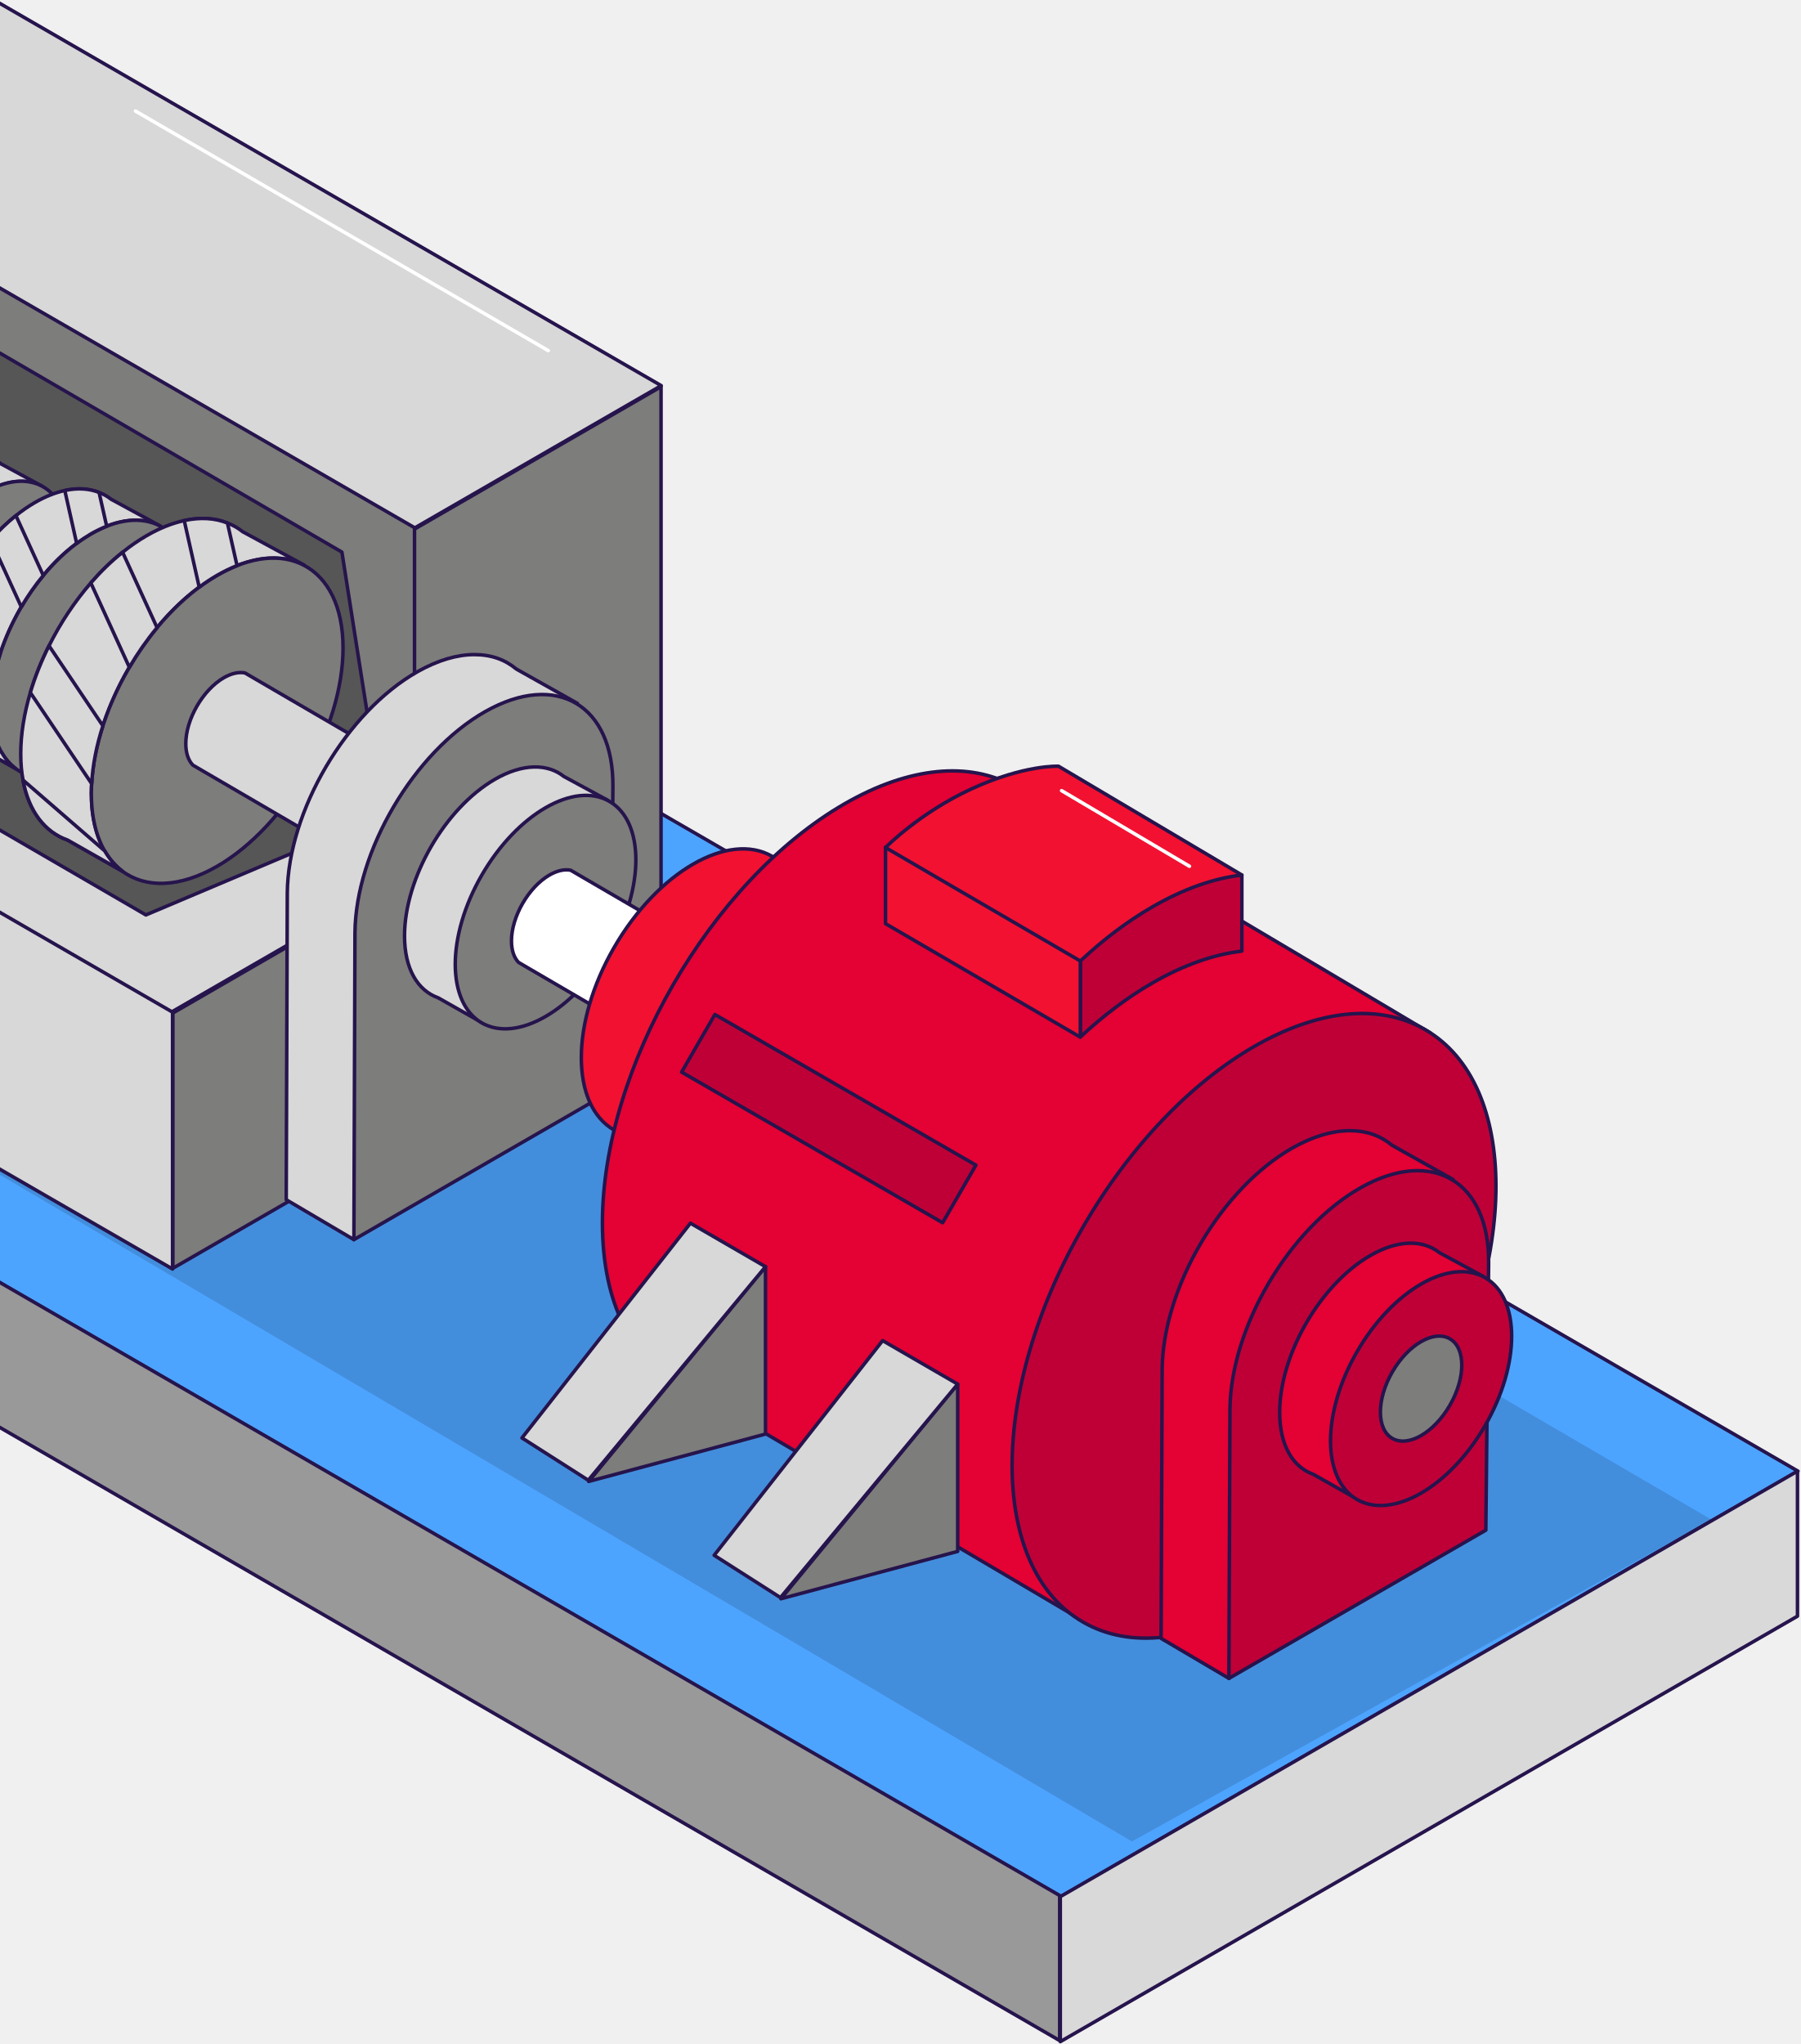
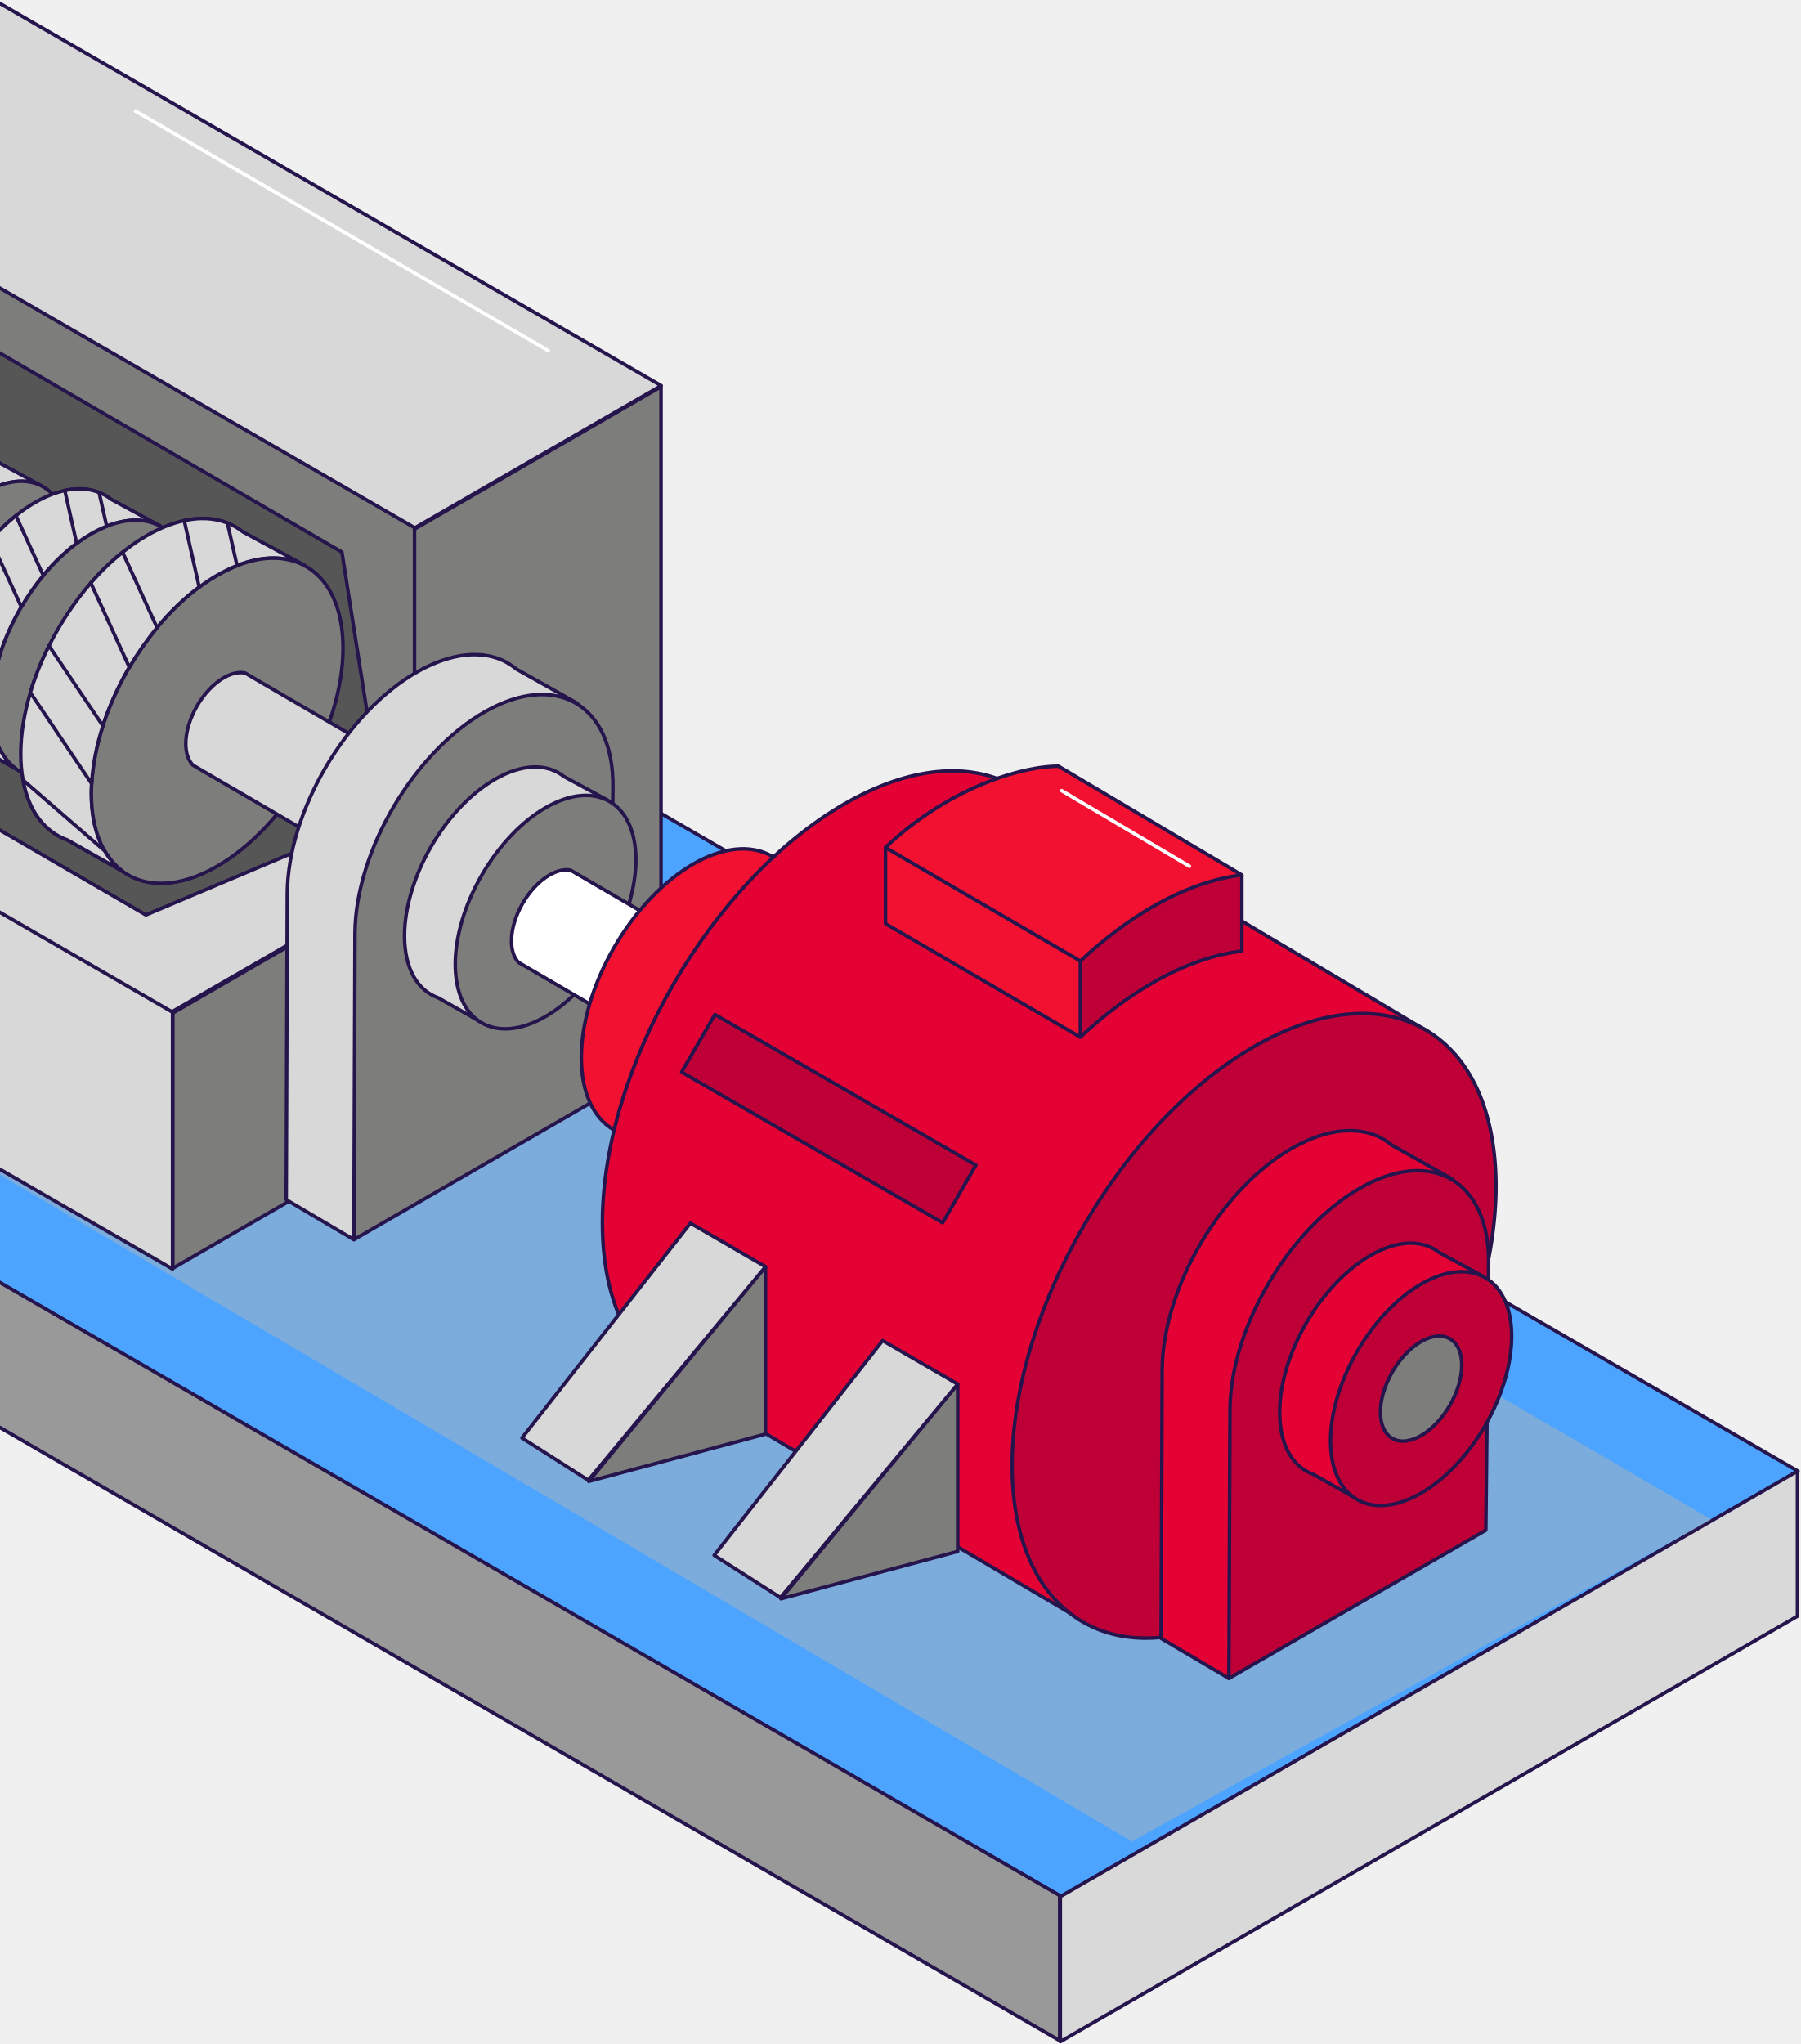
- <svg xmlns="http://www.w3.org/2000/svg" width="769" height="873" viewBox="0 0 769 873" fill="none">
-   <mask id="mask0_1004_3" style="mask-type:alpha" maskUnits="userSpaceOnUse" x="0" y="0" width="769" height="873">
-     <rect width="769" height="873" fill="#D9D9D9" />
+ <svg xmlns="http://www.w3.org/2000/svg" width="769" height="873" fill="none">
+   <mask id="a" style="mask-type:alpha" maskUnits="userSpaceOnUse" x="0" y="0" width="769" height="873">
+     <path fill="#D9D9D9" d="M0 0h769v873H0z" />
  </mask>
-   <g mask="url(#mask0_1004_3)">
-     <path d="M453.144 810.059L-342.487 349.854L-27.636 168.135L767.994 628.34L453.144 810.059Z" fill="#4DA4FF" stroke="#26144D" stroke-width="1.5" stroke-linecap="round" stroke-linejoin="round" />
-     <path d="M452.635 871.541L-342.995 411.309V349.373L452.635 809.578V871.541Z" fill="#999999" stroke="#26144D" stroke-width="1.5" stroke-linecap="round" stroke-linejoin="round" />
-     <path d="M767.78 690.276L452.903 871.995V810.059L767.78 628.34V690.276Z" fill="#D9D9D9" stroke="#26144D" stroke-width="1.5" stroke-linecap="round" stroke-linejoin="round" />
-     <g style="mix-blend-mode:multiply" opacity="0.46">
-       <path d="M731 649L483.5 786.5L-132 424.064L396.5 454L731 649Z" fill="#B2B4B3" />
-     </g>
-     <path d="M73.811 432.676V541.704L282.362 421.279V165.161L176.98 226.014V373.05L73.811 432.676Z" fill="#7D7D7B" stroke="#26144D" stroke-width="1.5" stroke-linecap="round" stroke-linejoin="round" />
-     <path d="M-240.733 250.196V360.293L-217.001 374.011V329.786L-203.642 337.499L-152.791 366.885V411.111L-131.405 423.468V380.417L-118.073 388.13L-67.222 417.516V460.567L73.705 541.999V431.902L-240.733 250.196Z" fill="#D8D8D8" stroke="#26144D" stroke-width="1.5" stroke-linecap="round" stroke-linejoin="round" />
-     <path d="M176.9 225.615L-137.539 43.909L-31.997 -16.998L282.441 164.708L176.9 225.615Z" fill="#D8D8D8" stroke="#26144D" stroke-width="1.5" stroke-linecap="round" stroke-linejoin="round" />
-     <path d="M73.438 432.142L-241 250.436L-135.458 189.529L178.98 371.235L73.438 432.142Z" fill="#D8D8D8" stroke="#26144D" stroke-width="1.5" stroke-linecap="round" stroke-linejoin="round" />
-     <path d="M146.048 355.381L62.319 390.772L-191.802 243.203L-150.684 215.766L-63.382 233.194L146.048 355.381Z" fill="#565656" stroke="#26144D" stroke-width="1.5" stroke-linecap="round" stroke-linejoin="round" />
-     <path d="M-137.378 153.738L177.06 335.47V225.374L-137.378 43.668V153.738Z" fill="#7D7D7B" stroke="#26144D" stroke-width="1.5" stroke-linecap="round" stroke-linejoin="round" />
-     <path d="M162.714 340.915C162.154 338.7 146.048 235.81 146.048 235.81L-114.02 84.504L-120.686 135.108L124.369 339.234L162.714 340.915Z" fill="#565656" stroke="#26144D" stroke-width="1.5" stroke-linecap="round" stroke-linejoin="round" />
-     <path d="M169.674 485.015L232.764 333.683" stroke="#26144D" stroke-width="1.5" stroke-linecap="round" stroke-linejoin="round" />
-     <path d="M234.204 149.761L57.866 47.432" stroke="white" stroke-width="1.5" stroke-linecap="round" stroke-linejoin="round" />
-     <path d="M-87.061 221.237C-87.061 225.294 -85.941 228.417 -84.047 230.392L-80.314 232.581L-26.557 263.941C-22.984 266.05 -19.037 267.037 -15.171 267.037C-7.411 267.037 0.162 263.034 4.375 255.854C10.668 245.072 7.068 231.219 -3.705 224.894L-57.329 193.64L-61.755 191.051C-64.342 190.517 -67.462 191.158 -70.821 193.079C-79.781 198.257 -87.061 210.882 -87.061 221.237Z" fill="white" stroke="#26144D" stroke-width="1.5" stroke-linecap="round" stroke-linejoin="round" />
-     <path d="M-62.635 261.192C-62.635 263.861 -62.422 266.343 -61.969 268.638C-60.369 277.499 -55.756 283.398 -49.303 285.667L-33.73 294.501C-35.703 293.006 -37.41 291.085 -38.77 288.736C-41.17 284.572 -42.556 279.074 -42.556 272.428C-42.556 271.521 -42.556 270.613 -42.476 269.679C-42.183 264.315 -41.09 258.763 -39.303 253.238C-37.437 247.553 -34.877 241.922 -31.783 236.61C-29.437 232.634 -26.797 228.844 -23.917 225.347C-20.291 220.917 -16.238 217.02 -11.944 213.844C-10.264 212.589 -8.558 211.468 -6.825 210.454C-4.905 209.36 -3.038 208.426 -1.198 207.732C6.135 204.822 12.748 204.929 17.868 207.652V207.572L0.535 198.177H0.508C-0.825 197.082 -2.318 196.255 -3.918 195.641C-7.491 194.227 -11.624 193.96 -16.184 194.947C-19.544 195.668 -23.144 197.082 -26.877 199.244C-29.197 200.605 -31.49 202.153 -33.677 203.942C-36.85 206.451 -39.89 209.413 -42.69 212.669C-47.303 217.981 -51.356 224.093 -54.582 230.525C-56.769 234.849 -58.556 239.333 -59.889 243.817C-61.649 249.715 -62.609 255.614 -62.609 261.219L-62.635 261.192Z" fill="#D8D8D8" stroke="#26144D" stroke-width="1.5" stroke-linecap="round" stroke-linejoin="round" />
-     <path d="M-42.583 272.402C-42.583 282.811 -39.25 290.391 -33.757 294.475C-27.197 299.359 -17.571 299.279 -6.825 293.06C12.908 281.637 28.934 253.879 28.934 231.059C28.934 219.316 24.694 211.175 17.867 207.599C11.468 204.209 2.775 204.876 -6.825 210.428C-26.557 221.824 -42.583 249.582 -42.583 272.402Z" fill="#7D7D7B" stroke="#26144D" stroke-width="1.5" stroke-linecap="round" stroke-linejoin="round" />
-     <path d="M-27.73 288.576C-27.73 291.752 -27.464 294.715 -26.957 297.437C-25.064 308.006 -19.544 315.052 -11.838 317.775L6.748 328.317C4.401 326.529 2.375 324.261 0.748 321.431C-2.132 316.467 -3.758 309.901 -3.758 301.974C-3.758 300.907 -3.758 299.786 -3.652 298.691C-3.305 292.286 -1.998 285.667 0.135 279.048C2.348 272.268 5.415 265.542 9.094 259.217C11.894 254.466 15.041 249.929 18.481 245.792C22.827 240.507 27.654 235.863 32.773 232.073C34.773 230.578 36.826 229.244 38.88 228.016C41.173 226.708 43.413 225.614 45.599 224.76C54.346 221.29 62.239 221.424 68.345 224.653V224.573L47.653 213.337H47.599C45.999 212.056 44.239 211.041 42.319 210.321C38.08 208.639 33.12 208.319 27.68 209.493C23.654 210.374 19.361 212.056 14.934 214.618C12.161 216.219 9.441 218.088 6.801 220.223C3.015 223.239 -0.612 226.735 -3.972 230.632C-9.465 236.957 -14.318 244.244 -18.158 251.931C-20.771 257.108 -22.904 262.446 -24.477 267.784C-26.584 274.804 -27.73 281.877 -27.73 288.549V288.576Z" fill="#D8D8D8" stroke="#26144D" stroke-width="1.5" stroke-linecap="round" stroke-linejoin="round" />
-     <path d="M-3.785 301.974C-3.785 314.385 0.188 323.433 6.748 328.317C14.561 334.136 26.053 334.029 38.88 326.636C62.425 312.997 81.544 279.902 81.544 252.651C81.544 238.639 76.478 228.924 68.345 224.653C60.718 220.623 50.346 221.397 38.906 228.016C15.361 241.628 -3.758 274.724 -3.758 301.947L-3.785 301.974Z" fill="#7D7D7B" stroke="#26144D" stroke-width="1.5" stroke-linecap="round" stroke-linejoin="round" />
-     <path d="M27.68 209.493L32.747 232.073C34.746 230.578 36.8 229.244 38.853 228.016C41.146 226.708 43.386 225.614 45.573 224.76L42.319 210.321C38.08 208.639 33.12 208.319 27.68 209.493Z" fill="#D8D8D8" stroke="#26144D" stroke-width="1.5" stroke-linecap="round" stroke-linejoin="round" />
-     <path d="M-3.972 230.632L9.094 259.217C11.894 254.466 15.041 249.929 18.481 245.792L6.801 220.223C3.015 223.239 -0.612 226.735 -3.972 230.632Z" fill="#D8D8D8" stroke="#26144D" stroke-width="1.5" stroke-linecap="round" stroke-linejoin="round" />
-     <path d="M-24.477 267.785L-3.679 298.692C-3.332 292.286 -2.025 285.667 0.108 279.048L-18.158 251.931C-20.771 257.109 -22.904 262.447 -24.477 267.785Z" fill="#D8D8D8" stroke="#26144D" stroke-width="1.5" stroke-linecap="round" stroke-linejoin="round" />
-     <path d="M-26.957 297.438C-25.064 308.007 -19.544 315.053 -11.838 317.775L6.748 328.318C4.401 326.53 2.375 324.261 0.748 321.432L-26.93 297.438H-26.957Z" fill="#D8D8D8" stroke="#26144D" stroke-width="1.5" stroke-linecap="round" stroke-linejoin="round" />
-     <path d="M8.854 321.992C8.854 325.996 9.174 329.733 9.841 333.176C12.241 346.494 19.174 355.382 28.88 358.798L52.292 372.09C49.333 369.848 46.773 366.965 44.719 363.415C41.093 357.143 39.04 348.896 39.04 338.887C39.04 337.526 39.066 336.138 39.173 334.75C39.6 326.69 41.253 318.336 43.946 310.009C46.746 301.468 50.586 292.98 55.252 285C58.772 279.021 62.745 273.31 67.092 268.078C72.558 261.433 78.638 255.561 85.091 250.783C87.597 248.888 90.184 247.207 92.797 245.686C95.677 244.031 98.504 242.643 101.25 241.575C112.29 237.198 122.209 237.358 129.915 241.442V241.335L103.837 227.189H103.783C101.783 225.561 99.543 224.28 97.144 223.373C91.784 221.237 85.544 220.837 78.691 222.332C73.625 223.426 68.212 225.561 62.612 228.791C59.119 230.819 55.679 233.168 52.372 235.864C47.599 239.654 43.039 244.084 38.8 248.968C31.867 256.949 25.76 266.13 20.934 275.819C17.654 282.331 14.961 289.057 12.961 295.809C10.321 304.671 8.854 313.558 8.854 321.992Z" fill="#D8D8D8" stroke="#26144D" stroke-width="1.5" stroke-linecap="round" stroke-linejoin="round" />
-     <path d="M39.013 338.887C39.013 354.554 44.026 365.924 52.266 372.089C62.105 379.402 76.611 379.296 92.771 369.981C122.449 352.792 146.528 311.076 146.528 276.752C146.528 259.084 140.128 246.859 129.889 241.468C120.263 236.37 107.197 237.385 92.771 245.712C63.092 262.847 39.013 304.59 39.013 338.913V338.887Z" fill="#7D7D7B" stroke="#26144D" stroke-width="1.5" stroke-linecap="round" stroke-linejoin="round" />
-     <path d="M78.691 222.332L85.091 250.783C87.598 248.888 90.184 247.207 92.797 245.686C95.677 244.031 98.504 242.643 101.25 241.575L97.144 223.373C91.784 221.237 85.544 220.837 78.691 222.332Z" fill="#D8D8D8" stroke="#26144D" stroke-width="1.5" stroke-linecap="round" stroke-linejoin="round" />
-     <path d="M38.8 248.968L55.252 285C58.772 279.021 62.745 273.309 67.092 268.078L52.373 235.863C47.599 239.653 43.04 244.084 38.8 248.968Z" fill="#D8D8D8" stroke="#26144D" stroke-width="1.5" stroke-linecap="round" stroke-linejoin="round" />
-     <path d="M12.961 295.809L39.173 334.75C39.6 326.69 41.253 318.336 43.946 310.008L20.934 275.818C17.654 282.331 14.961 289.057 12.961 295.809Z" fill="#D8D8D8" stroke="#26144D" stroke-width="1.5" stroke-linecap="round" stroke-linejoin="round" />
-     <path d="M9.841 333.176C12.241 346.494 19.174 355.382 28.88 358.798L52.293 372.09C49.333 369.848 46.773 366.965 44.72 363.416L9.841 333.176Z" fill="#D8D8D8" stroke="#26144D" stroke-width="1.5" stroke-linecap="round" stroke-linejoin="round" />
-     <path d="M79.358 317.615C79.358 321.672 80.478 324.795 82.371 326.77L86.104 328.959L139.862 360.319C143.435 362.428 147.381 363.415 151.248 363.415C159.007 363.415 166.58 359.412 170.794 352.232C177.087 341.449 173.487 327.597 162.714 321.272L109.09 290.018L104.663 287.429C102.077 286.895 98.957 287.536 95.597 289.457C86.638 294.635 79.358 307.26 79.358 317.615Z" fill="#D8D8D8" stroke="#26144D" stroke-width="1.5" stroke-linecap="round" stroke-linejoin="round" />
-     <path d="M246.63 300.4L232.764 333.683L169.674 485.015L151.168 529.454L122.263 512.399L122.716 381.325C123.063 346.361 147.968 304.057 178.393 286.842C187.113 281.931 195.326 279.582 202.606 279.582C209.885 279.582 215.672 281.717 220.551 285.747L246.63 300.4Z" fill="#D8D8D8" stroke="#26144D" stroke-width="1.5" stroke-linecap="round" stroke-linejoin="round" />
-     <path d="M260.603 466.252L151.168 529.454L151.621 398.379C151.941 363.415 176.873 321.112 207.299 303.897C237.724 286.681 262.123 301.094 261.803 336.058L260.603 466.252Z" fill="#7D7D7B" stroke="#26144D" stroke-width="1.5" stroke-linecap="round" stroke-linejoin="round" />
-     <path d="M259.696 341.849L249.75 359.945L218.285 417.329L207.192 437.507L187.166 426.163C178.393 423.067 172.793 413.779 172.793 399.74C172.793 375.105 190.073 345.159 211.378 332.855C223.244 325.996 233.857 326.049 240.924 331.681H240.95L259.696 341.849Z" fill="#D8D8D8" stroke="#26144D" stroke-width="1.5" stroke-linecap="round" stroke-linejoin="round" />
-     <path d="M260.307 405.324C275.372 379.205 275.375 350.976 260.313 342.272C245.25 333.567 220.827 347.684 205.761 373.803C190.696 399.921 190.693 428.151 205.755 436.855C220.817 445.559 245.241 431.442 260.307 405.324Z" fill="#7D7D7B" stroke="#26144D" stroke-width="1.5" stroke-linecap="round" stroke-linejoin="round" />
-     <path d="M218.471 401.875C218.471 405.932 219.591 409.055 221.484 411.03L225.218 413.218L278.975 444.579C282.548 446.688 286.495 447.675 290.361 447.675C298.121 447.675 305.694 443.672 309.907 436.492C316.2 425.709 312.6 411.857 301.827 405.532L248.203 374.277L243.777 371.689C241.19 371.155 238.07 371.795 234.71 373.717C225.751 378.895 218.471 391.519 218.471 401.875Z" fill="white" stroke="#26144D" stroke-width="1.5" stroke-linecap="round" stroke-linejoin="round" />
-     <path d="M262.293 482.644C243.645 471.881 243.644 436.986 262.289 404.703C280.935 372.42 311.167 354.974 329.815 365.737C348.463 376.499 348.465 411.394 329.819 443.677C311.174 475.96 280.941 493.406 262.293 482.644Z" fill="#F21131" stroke="#26144D" stroke-width="1.5" stroke-linecap="round" stroke-linejoin="round" />
-     <path d="M257.318 522.297C257.318 556.78 269.993 580.545 290.263 590.595L464.054 693.083L611.157 441.301L432.847 335.472L432.767 335.606C414.155 325.395 388.724 327.159 360.673 343.358C303.58 376.318 257.318 456.431 257.318 522.297Z" fill="#E40133" stroke="#26144D" stroke-width="1.5" stroke-linecap="round" stroke-linejoin="round" />
-     <path d="M462.587 692.779C422.235 669.49 422.237 593.968 462.592 524.096C502.948 454.224 568.375 416.461 608.728 439.75C649.081 463.039 649.078 538.561 608.723 608.433C568.367 678.305 502.94 716.068 462.587 692.779Z" fill="#BF0037" stroke="#26144D" stroke-width="1.5" stroke-linecap="round" stroke-linejoin="round" />
-     <path d="M620.677 503.772L606.771 537.106L543.502 688.672L524.943 716.847L495.956 699.766L496.411 584.821C496.758 549.803 521.734 507.434 552.246 490.193C560.99 485.274 569.227 482.922 576.527 482.922C583.827 482.922 589.63 485.06 594.524 489.097L620.677 503.772Z" fill="#E40133" stroke="#26144D" stroke-width="1.5" stroke-linecap="round" stroke-linejoin="round" />
-     <path d="M543.475 688.645L606.745 537.079" stroke="#26144D" stroke-width="1.5" stroke-linecap="round" stroke-linejoin="round" />
-     <path d="M634.663 653.547L524.917 716.847L525.371 601.903C525.692 566.885 550.695 524.516 581.207 507.274C611.719 490.032 636.187 504.467 635.866 539.485L634.663 653.547Z" fill="#BF0037" stroke="#26144D" stroke-width="1.5" stroke-linecap="round" stroke-linejoin="round" />
-     <path d="M633.753 545.259L623.779 563.383L592.224 620.855L581.1 641.064L561.017 629.703C552.22 626.602 546.604 617.3 546.604 603.239C546.604 578.566 563.932 548.574 585.298 536.251C597.198 529.381 607.841 529.434 614.928 535.075H614.954L633.753 545.259Z" fill="#E40133" stroke="#26144D" stroke-width="1.5" stroke-linecap="round" stroke-linejoin="round" />
-     <path d="M579.658 640.441C564.553 631.723 564.556 603.45 579.664 577.291C594.772 551.132 619.265 536.994 634.37 545.711C649.476 554.429 649.473 582.702 634.364 608.861C619.256 635.02 594.763 649.159 579.658 640.441Z" fill="#BF0037" stroke="#26144D" stroke-width="1.5" stroke-linecap="round" stroke-linejoin="round" />
-     <path d="M461.46 368.325V442.932C471.194 433.843 481.489 426.038 492.186 419.863C505.69 412.058 518.606 407.62 530.452 406.23V373.725L461.46 368.325Z" fill="#BF0037" stroke="#26144D" stroke-width="1.5" stroke-linecap="round" stroke-linejoin="round" />
-     <path d="M378.241 361.829V394.495L461.433 442.958L461.46 442.932V368.325L378.241 361.829Z" fill="#F21131" stroke="#26144D" stroke-width="1.5" stroke-linecap="round" stroke-linejoin="round" />
-     <path d="M530.452 373.725C518.606 375.115 505.69 379.552 492.186 387.358C481.489 393.533 471.167 401.365 461.46 410.453L378.241 361.99C378.241 361.99 392.815 347.127 415.011 336.916C437.66 326.517 452.154 327.266 452.154 327.266L530.425 373.698L530.452 373.725Z" fill="#F21131" stroke="#26144D" stroke-width="1.5" stroke-linecap="round" stroke-linejoin="round" />
-     <path d="M251.461 632.724L326.979 612.488V541.009L251.461 632.724Z" fill="#7D7D7B" stroke="#26144D" stroke-width="1.5" stroke-linecap="round" stroke-linejoin="round" />
-     <path d="M333.557 682.844L409.074 662.609V591.156L333.557 682.844Z" fill="#7D7D7B" stroke="#26144D" stroke-width="1.5" stroke-linecap="round" stroke-linejoin="round" />
-     <path d="M326.979 541.009L294.916 522.431L222.955 614.146L251.274 632.216L326.979 541.009Z" fill="#D8D8D8" stroke="#26144D" stroke-width="1.5" stroke-linecap="round" stroke-linejoin="round" />
-     <path d="M409.074 591.156L377.012 572.578L305.051 664.266L333.37 682.337L409.074 591.156Z" fill="#D8D8D8" stroke="#26144D" stroke-width="1.5" stroke-linecap="round" stroke-linejoin="round" />
-     <path d="M305.364 433.293L416.85 497.635L402.637 522.243L291.151 457.901L305.364 433.293Z" fill="#BF0037" stroke="#26144D" stroke-width="1.5" stroke-linecap="round" stroke-linejoin="round" />
-     <path d="M594.727 614.351C587.935 610.431 587.931 597.729 594.717 585.979C601.503 574.229 612.51 567.882 619.302 571.801C626.093 575.721 626.098 588.423 619.312 600.173C612.525 611.923 601.518 618.271 594.727 614.351Z" fill="#7D7D7B" stroke="#26144D" stroke-width="1.5" stroke-linecap="round" stroke-linejoin="round" />
-     <path d="M508.07 369.983L453.464 337.691" stroke="white" stroke-width="1.5" stroke-linecap="round" stroke-linejoin="round" />
+   <g mask="url(#a)">
+     <path d="M453.144 810.059l-795.631-460.205 314.851-181.719 795.63 460.205-314.85 181.719z" fill="#4DA4FF" stroke="#26144D" stroke-width="1.5" stroke-linecap="round" stroke-linejoin="round" />
+     <path d="M452.635 871.541l-795.63-460.232v-61.936l795.63 460.205v61.963z" fill="#999" stroke="#26144D" stroke-width="1.5" stroke-linecap="round" stroke-linejoin="round" />
+     <path d="M767.78 690.276L452.903 871.995v-61.936L767.78 628.34v61.936z" fill="#D9D9D9" stroke="#26144D" stroke-width="1.5" stroke-linecap="round" stroke-linejoin="round" />
+     <path d="M731 649L483.5 786.5-132 424.064 396.5 454 731 649z" fill="#B2B4B3" opacity=".46" />
+     <path d="M73.811 432.676v109.028l208.551-120.425V165.161L176.98 226.014V373.05L73.812 432.676z" fill="#7D7D7B" stroke="#26144D" stroke-width="1.5" stroke-linecap="round" stroke-linejoin="round" />
+     <path d="M-240.733 250.196v110.097l23.732 13.718v-44.225l13.359 7.713 50.851 29.386v44.226l21.386 12.357v-43.051l13.332 7.713 50.851 29.386v43.051l140.927 81.432V431.902l-314.438-181.706zM176.9 225.615L-137.539 43.909l105.542-60.907 314.438 181.706L176.9 225.615z" fill="#D8D8D8" stroke="#26144D" stroke-width="1.5" stroke-linecap="round" stroke-linejoin="round" />
+     <path d="M73.438 432.142L-241 250.436l105.542-60.907L178.98 371.235 73.438 432.142z" fill="#D8D8D8" stroke="#26144D" stroke-width="1.5" stroke-linecap="round" stroke-linejoin="round" />
+     <path d="M146.048 355.381l-83.729 35.391-254.121-147.569 41.118-27.437 87.302 17.428 209.43 122.187z" fill="#565656" stroke="#26144D" stroke-width="1.5" stroke-linecap="round" stroke-linejoin="round" />
+     <path d="M-137.378 153.738L177.06 335.47V225.374L-137.378 43.668v110.07z" fill="#7D7D7B" stroke="#26144D" stroke-width="1.5" stroke-linecap="round" stroke-linejoin="round" />
+     <path d="M162.714 340.915c-.56-2.215-16.666-105.105-16.666-105.105L-114.02 84.504l-6.666 50.604 245.055 204.126 38.345 1.681z" fill="#565656" stroke="#26144D" stroke-width="1.5" stroke-linecap="round" stroke-linejoin="round" />
+     <path d="M169.674 485.015l63.09-151.332" stroke="#26144D" stroke-width="1.5" stroke-linecap="round" stroke-linejoin="round" />
+     <path d="M234.204 149.761L57.866 47.431" stroke="#fff" stroke-width="1.5" stroke-linecap="round" stroke-linejoin="round" />
+     <path d="M-87.06 221.237c0 4.057 1.12 7.18 3.013 9.155l3.733 2.189 53.757 31.36a22.364 22.364 0 0011.386 3.096c7.76 0 15.333-4.003 19.546-11.183 6.293-10.782 2.693-24.635-8.08-30.96l-53.624-31.254-4.426-2.589c-2.587-.534-5.706.107-9.066 2.028-8.96 5.178-16.24 17.803-16.24 28.158z" fill="#fff" stroke="#26144D" stroke-width="1.5" stroke-linecap="round" stroke-linejoin="round" />
+     <path d="M-62.635 261.192c0 2.669.213 5.151.666 7.446 1.6 8.861 6.213 14.76 12.666 17.029l15.573 8.834c-1.973-1.495-3.68-3.416-5.04-5.765-2.4-4.164-3.786-9.662-3.786-16.308 0-.907 0-1.815.08-2.749.293-5.364 1.386-10.916 3.173-16.441 1.866-5.685 4.426-11.316 7.52-16.628a88.553 88.553 0 017.866-11.263c3.626-4.43 7.68-8.327 11.973-11.503a54.586 54.586 0 015.12-3.39c1.92-1.094 3.786-2.028 5.626-2.722 7.333-2.91 13.946-2.803 19.066-.08v-.08L.535 198.177H.508c-1.333-1.095-2.826-1.922-4.426-2.536-3.573-1.414-7.706-1.681-12.266-.694-3.36.721-6.96 2.135-10.693 4.297-2.32 1.361-4.613 2.909-6.8 4.698-3.173 2.509-6.213 5.471-9.013 8.727-4.613 5.312-8.666 11.424-11.892 17.856a80.302 80.302 0 00-5.307 13.292c-1.76 5.898-2.72 11.797-2.72 17.402l-.026-.027z" fill="#D8D8D8" stroke="#26144D" stroke-width="1.5" stroke-linecap="round" stroke-linejoin="round" />
+     <path d="M-42.583 272.402c0 10.409 3.333 17.989 8.826 22.073 6.56 4.884 16.186 4.804 26.932-1.415 19.733-11.423 35.759-39.181 35.759-62.001 0-11.743-4.24-19.884-11.067-23.46-6.4-3.39-15.092-2.723-24.692 2.829-19.732 11.396-35.758 39.154-35.758 61.974z" fill="#7D7D7B" stroke="#26144D" stroke-width="1.5" stroke-linecap="round" stroke-linejoin="round" />
+     <path d="M-27.73 288.576c0 3.176.266 6.139.773 8.861 1.893 10.569 7.413 17.615 15.12 20.338l18.585 10.542c-2.347-1.788-4.373-4.056-6-6.886-2.88-4.964-4.506-11.53-4.506-19.457 0-1.067 0-2.188.106-3.283.347-6.405 1.654-13.024 3.787-19.643 2.213-6.78 5.28-13.506 8.96-19.831 2.8-4.751 5.946-9.288 9.386-13.425 4.346-5.285 9.172-9.929 14.292-13.719 2-1.495 4.053-2.829 6.107-4.057 2.293-1.308 4.533-2.402 6.72-3.256 8.746-3.47 16.639-3.336 22.745-.107v-.08l-20.692-11.236h-.054a19.205 19.205 0 00-5.28-3.016c-4.24-1.682-9.199-2.002-14.639-.828-4.026.881-8.32 2.563-12.746 5.125a63.186 63.186 0 00-8.133 5.605c-3.786 3.016-7.413 6.512-10.773 10.409-5.493 6.325-10.346 13.612-14.186 21.299-2.613 5.177-4.746 10.515-6.32 15.853-2.106 7.02-3.252 14.093-3.252 20.765v.027z" fill="#D8D8D8" stroke="#26144D" stroke-width="1.5" stroke-linecap="round" stroke-linejoin="round" />
+     <path d="M-3.785 301.974c0 12.411 3.973 21.459 10.533 26.343 7.813 5.819 19.305 5.712 32.132-1.681 23.545-13.639 42.664-46.734 42.664-73.985 0-14.012-5.066-23.727-13.2-27.998-7.626-4.03-17.998-3.256-29.438 3.363-23.545 13.612-42.664 46.708-42.664 73.931l-.027.027z" fill="#7D7D7B" stroke="#26144D" stroke-width="1.5" stroke-linecap="round" stroke-linejoin="round" />
+     <path d="M27.68 209.493l5.067 22.58c2-1.495 4.053-2.829 6.106-4.057 2.293-1.308 4.533-2.402 6.72-3.256l-3.254-14.439c-4.24-1.682-9.2-2.002-14.639-.828zm-31.652 21.139l13.066 28.585c2.8-4.751 5.947-9.288 9.387-13.425L6.8 220.223c-3.786 3.016-7.413 6.512-10.773 10.409zm-20.505 37.153l20.798 30.907c.347-6.406 1.654-13.025 3.787-19.644l-18.266-27.117c-2.613 5.178-4.746 10.516-6.32 15.854zm-2.48 29.653c1.893 10.569 7.413 17.615 15.12 20.337l18.585 10.543c-2.347-1.788-4.373-4.057-6-6.886l-27.678-23.994h-.027zm35.811 24.554c0 4.004.32 7.741.987 11.184 2.4 13.318 9.333 22.206 19.04 25.622l23.411 13.292c-2.96-2.242-5.52-5.125-7.573-8.675-3.626-6.272-5.68-14.519-5.68-24.528 0-1.361.027-2.749.134-4.137.427-8.06 2.08-16.414 4.773-24.741 2.8-8.541 6.64-17.029 11.306-25.009 3.52-5.979 7.493-11.69 11.84-16.922 5.466-6.645 11.546-12.517 17.999-17.295 2.506-1.895 5.093-3.576 7.706-5.097 2.88-1.655 5.707-3.043 8.453-4.111 11.04-4.377 20.959-4.217 28.665-.133v-.107l-26.078-14.146h-.054c-2-1.628-4.24-2.909-6.64-3.816-5.36-2.136-11.599-2.536-18.452-1.041-5.066 1.094-10.48 3.229-16.08 6.459a78.844 78.844 0 00-10.239 7.073c-4.773 3.79-9.333 8.22-13.572 13.104-6.933 7.981-13.04 17.162-17.866 26.851-3.28 6.512-5.973 13.238-7.973 19.99-2.64 8.862-4.107 17.749-4.107 26.183z" fill="#D8D8D8" stroke="#26144D" stroke-width="1.5" stroke-linecap="round" stroke-linejoin="round" />
+     <path d="M39.013 338.887c0 15.667 5.013 27.037 13.253 33.202 9.84 7.313 24.345 7.207 40.505-2.108 29.678-17.189 53.757-58.905 53.757-93.229 0-17.668-6.4-29.893-16.639-35.284-9.626-5.098-22.692-4.083-37.118 4.244-29.679 17.135-53.758 58.878-53.758 93.201v-.026z" fill="#7D7D7B" stroke="#26144D" stroke-width="1.5" stroke-linecap="round" stroke-linejoin="round" />
+     <path d="M78.691 222.332l6.4 28.451a76.814 76.814 0 017.706-5.097c2.88-1.655 5.707-3.043 8.453-4.111l-4.106-18.202c-5.36-2.136-11.6-2.536-18.453-1.041zM38.8 248.968L55.252 285c3.52-5.979 7.493-11.691 11.84-16.922l-14.72-32.215c-4.773 3.79-9.332 8.221-13.572 13.105zm-25.84 46.841l26.213 38.941c.427-8.06 2.08-16.414 4.773-24.742l-23.012-34.19c-3.28 6.513-5.973 13.239-7.973 19.991zm-3.119 37.367c2.4 13.318 9.333 22.206 19.04 25.622l23.412 13.292c-2.96-2.242-5.52-5.125-7.573-8.674l-34.88-30.24zm69.517-15.561c0 4.057 1.12 7.18 3.013 9.155l3.733 2.189 53.758 31.36a22.361 22.361 0 0011.386 3.096c7.759 0 15.332-4.003 19.546-11.183 6.293-10.783 2.693-24.635-8.08-30.96l-53.624-31.254-4.427-2.589c-2.586-.534-5.706.107-9.066 2.028-8.96 5.178-16.24 17.803-16.24 28.158z" fill="#D8D8D8" stroke="#26144D" stroke-width="1.5" stroke-linecap="round" stroke-linejoin="round" />
+     <path d="M246.63 300.4l-13.866 33.283-63.09 151.332-18.506 44.439-28.905-17.055.453-131.074c.347-34.964 25.252-77.268 55.677-94.483 8.72-4.911 16.933-7.26 24.213-7.26 7.279 0 13.066 2.135 17.945 6.165L246.63 300.4z" fill="#D8D8D8" stroke="#26144D" stroke-width="1.5" stroke-linecap="round" stroke-linejoin="round" />
+     <path d="M260.603 466.252l-109.435 63.202.453-131.075c.32-34.964 25.252-77.267 55.678-94.482 30.425-17.216 54.824-2.803 54.504 32.161l-1.2 130.194z" fill="#7D7D7B" stroke="#26144D" stroke-width="1.5" stroke-linecap="round" stroke-linejoin="round" />
+     <path d="M259.696 341.849l-9.946 18.096-31.465 57.384-11.093 20.178-20.026-11.344c-8.773-3.096-14.373-12.384-14.373-26.423 0-24.635 17.28-54.581 38.585-66.885 11.866-6.859 22.479-6.806 29.546-1.174h.026l18.746 10.168z" fill="#D8D8D8" stroke="#26144D" stroke-width="1.5" stroke-linecap="round" stroke-linejoin="round" />
+     <path d="M260.307 405.324c15.065-26.119 15.068-54.348.006-63.052-15.063-8.705-39.486 5.412-54.552 31.531-15.065 26.118-15.068 54.348-.006 63.052s39.486-5.413 54.552-31.531z" fill="#7D7D7B" stroke="#26144D" stroke-width="1.5" stroke-linecap="round" stroke-linejoin="round" />
+     <path d="M218.471 401.875c0 4.057 1.12 7.18 3.013 9.155l3.734 2.188 53.757 31.361a22.364 22.364 0 0011.386 3.096c7.76 0 15.333-4.003 19.546-11.183 6.293-10.783 2.693-24.635-8.08-30.96l-53.624-31.255-4.426-2.588c-2.587-.534-5.707.106-9.067 2.028-8.959 5.178-16.239 17.802-16.239 28.158z" fill="#fff" stroke="#26144D" stroke-width="1.5" stroke-linecap="round" stroke-linejoin="round" />
+     <path d="M262.293 482.644c-18.648-10.763-18.649-45.658-.004-77.941 18.646-32.283 48.878-49.729 67.526-38.966 18.648 10.762 18.65 45.657.004 77.94-18.645 32.283-48.878 49.729-67.526 38.967z" fill="#F21131" stroke="#26144D" stroke-width="1.5" stroke-linecap="round" stroke-linejoin="round" />
+     <path d="M257.318 522.297c0 34.483 12.675 58.248 32.945 68.298l173.791 102.488 147.103-251.782-178.31-105.829-.08.134c-18.612-10.211-44.043-8.447-72.094 7.752-57.093 32.96-103.355 113.073-103.355 178.939z" fill="#E40133" stroke="#26144D" stroke-width="1.5" stroke-linecap="round" stroke-linejoin="round" />
+     <path d="M462.587 692.779c-40.352-23.289-40.35-98.811.005-168.683 40.356-69.872 105.783-107.635 146.136-84.346 40.353 23.289 40.35 98.811-.005 168.683-40.356 69.872-105.783 107.635-146.136 84.346z" fill="#BF0037" stroke="#26144D" stroke-width="1.5" stroke-linecap="round" stroke-linejoin="round" />
+     <path d="M620.677 503.772l-13.906 33.334-63.269 151.566-18.559 28.175-28.987-17.081.455-114.945c.347-35.018 25.323-77.387 55.835-94.628 8.744-4.919 16.981-7.271 24.281-7.271 7.3 0 13.103 2.138 17.997 6.175l26.153 14.675z" fill="#E40133" stroke="#26144D" stroke-width="1.5" stroke-linecap="round" stroke-linejoin="round" />
+     <path d="M543.475 688.645l63.27-151.566" stroke="#26144D" stroke-width="1.5" stroke-linecap="round" stroke-linejoin="round" />
+     <path d="M634.663 653.547l-109.746 63.3.454-114.944c.321-35.018 25.324-77.387 55.836-94.629 30.512-17.242 54.98-2.807 54.659 32.211l-1.203 114.062z" fill="#BF0037" stroke="#26144D" stroke-width="1.5" stroke-linecap="round" stroke-linejoin="round" />
+     <path d="M633.753 545.259l-9.974 18.124-31.555 57.472-11.124 20.209-20.083-11.361c-8.797-3.101-14.413-12.403-14.413-26.464 0-24.673 17.328-54.665 38.694-66.988 11.9-6.87 22.543-6.817 29.63-1.176h.026l18.799 10.184z" fill="#E40133" stroke="#26144D" stroke-width="1.5" stroke-linecap="round" stroke-linejoin="round" />
+     <path d="M579.658 640.441c-15.105-8.718-15.102-36.991.006-63.15s39.601-40.297 54.706-31.58c15.106 8.718 15.103 36.991-.006 63.15-15.108 26.159-39.601 40.298-54.706 31.58zM461.46 368.325v74.607c9.734-9.089 20.029-16.894 30.726-23.069 13.504-7.805 26.42-12.243 38.266-13.633v-32.505l-68.992-5.4z" fill="#BF0037" stroke="#26144D" stroke-width="1.5" stroke-linecap="round" stroke-linejoin="round" />
+     <path d="M378.241 361.829v32.666l83.192 48.463.027-.026v-74.607l-83.219-6.496z" fill="#F21131" stroke="#26144D" stroke-width="1.5" stroke-linecap="round" stroke-linejoin="round" />
+     <path d="M530.452 373.725c-11.846 1.39-24.762 5.827-38.266 13.633-10.697 6.175-21.019 14.007-30.726 23.095l-83.219-48.463s14.574-14.863 36.77-25.074c22.649-10.399 37.143-9.65 37.143-9.65l78.271 46.432.027.027z" fill="#F21131" stroke="#26144D" stroke-width="1.5" stroke-linecap="round" stroke-linejoin="round" />
+     <path d="M251.461 632.724l75.518-20.236v-71.479l-75.518 91.715zm82.096 50.12l75.517-20.235v-71.453l-75.517 91.688z" fill="#7D7D7B" stroke="#26144D" stroke-width="1.5" stroke-linecap="round" stroke-linejoin="round" />
+     <path d="M326.979 541.009l-32.063-18.578-71.961 91.715 28.319 18.07 75.705-91.207zm82.095 50.147l-32.062-18.578-71.961 91.688 28.319 18.071 75.704-91.181z" fill="#D8D8D8" stroke="#26144D" stroke-width="1.5" stroke-linecap="round" stroke-linejoin="round" />
+     <path d="M305.364 433.293l111.486 64.342-14.213 24.608-111.486-64.342 14.213-24.608z" fill="#BF0037" stroke="#26144D" stroke-width="1.5" stroke-linecap="round" stroke-linejoin="round" />
+     <path d="M594.727 614.351c-6.792-3.92-6.796-16.622-.01-28.372 6.786-11.75 17.793-18.097 24.585-14.178 6.791 3.92 6.796 16.622.01 28.372-6.787 11.75-17.794 18.098-24.585 14.178z" fill="#7D7D7B" stroke="#26144D" stroke-width="1.5" stroke-linecap="round" stroke-linejoin="round" />
+     <path d="M508.07 369.983l-54.606-32.292" stroke="#fff" stroke-width="1.5" stroke-linecap="round" stroke-linejoin="round" />
  </g>
</svg>
